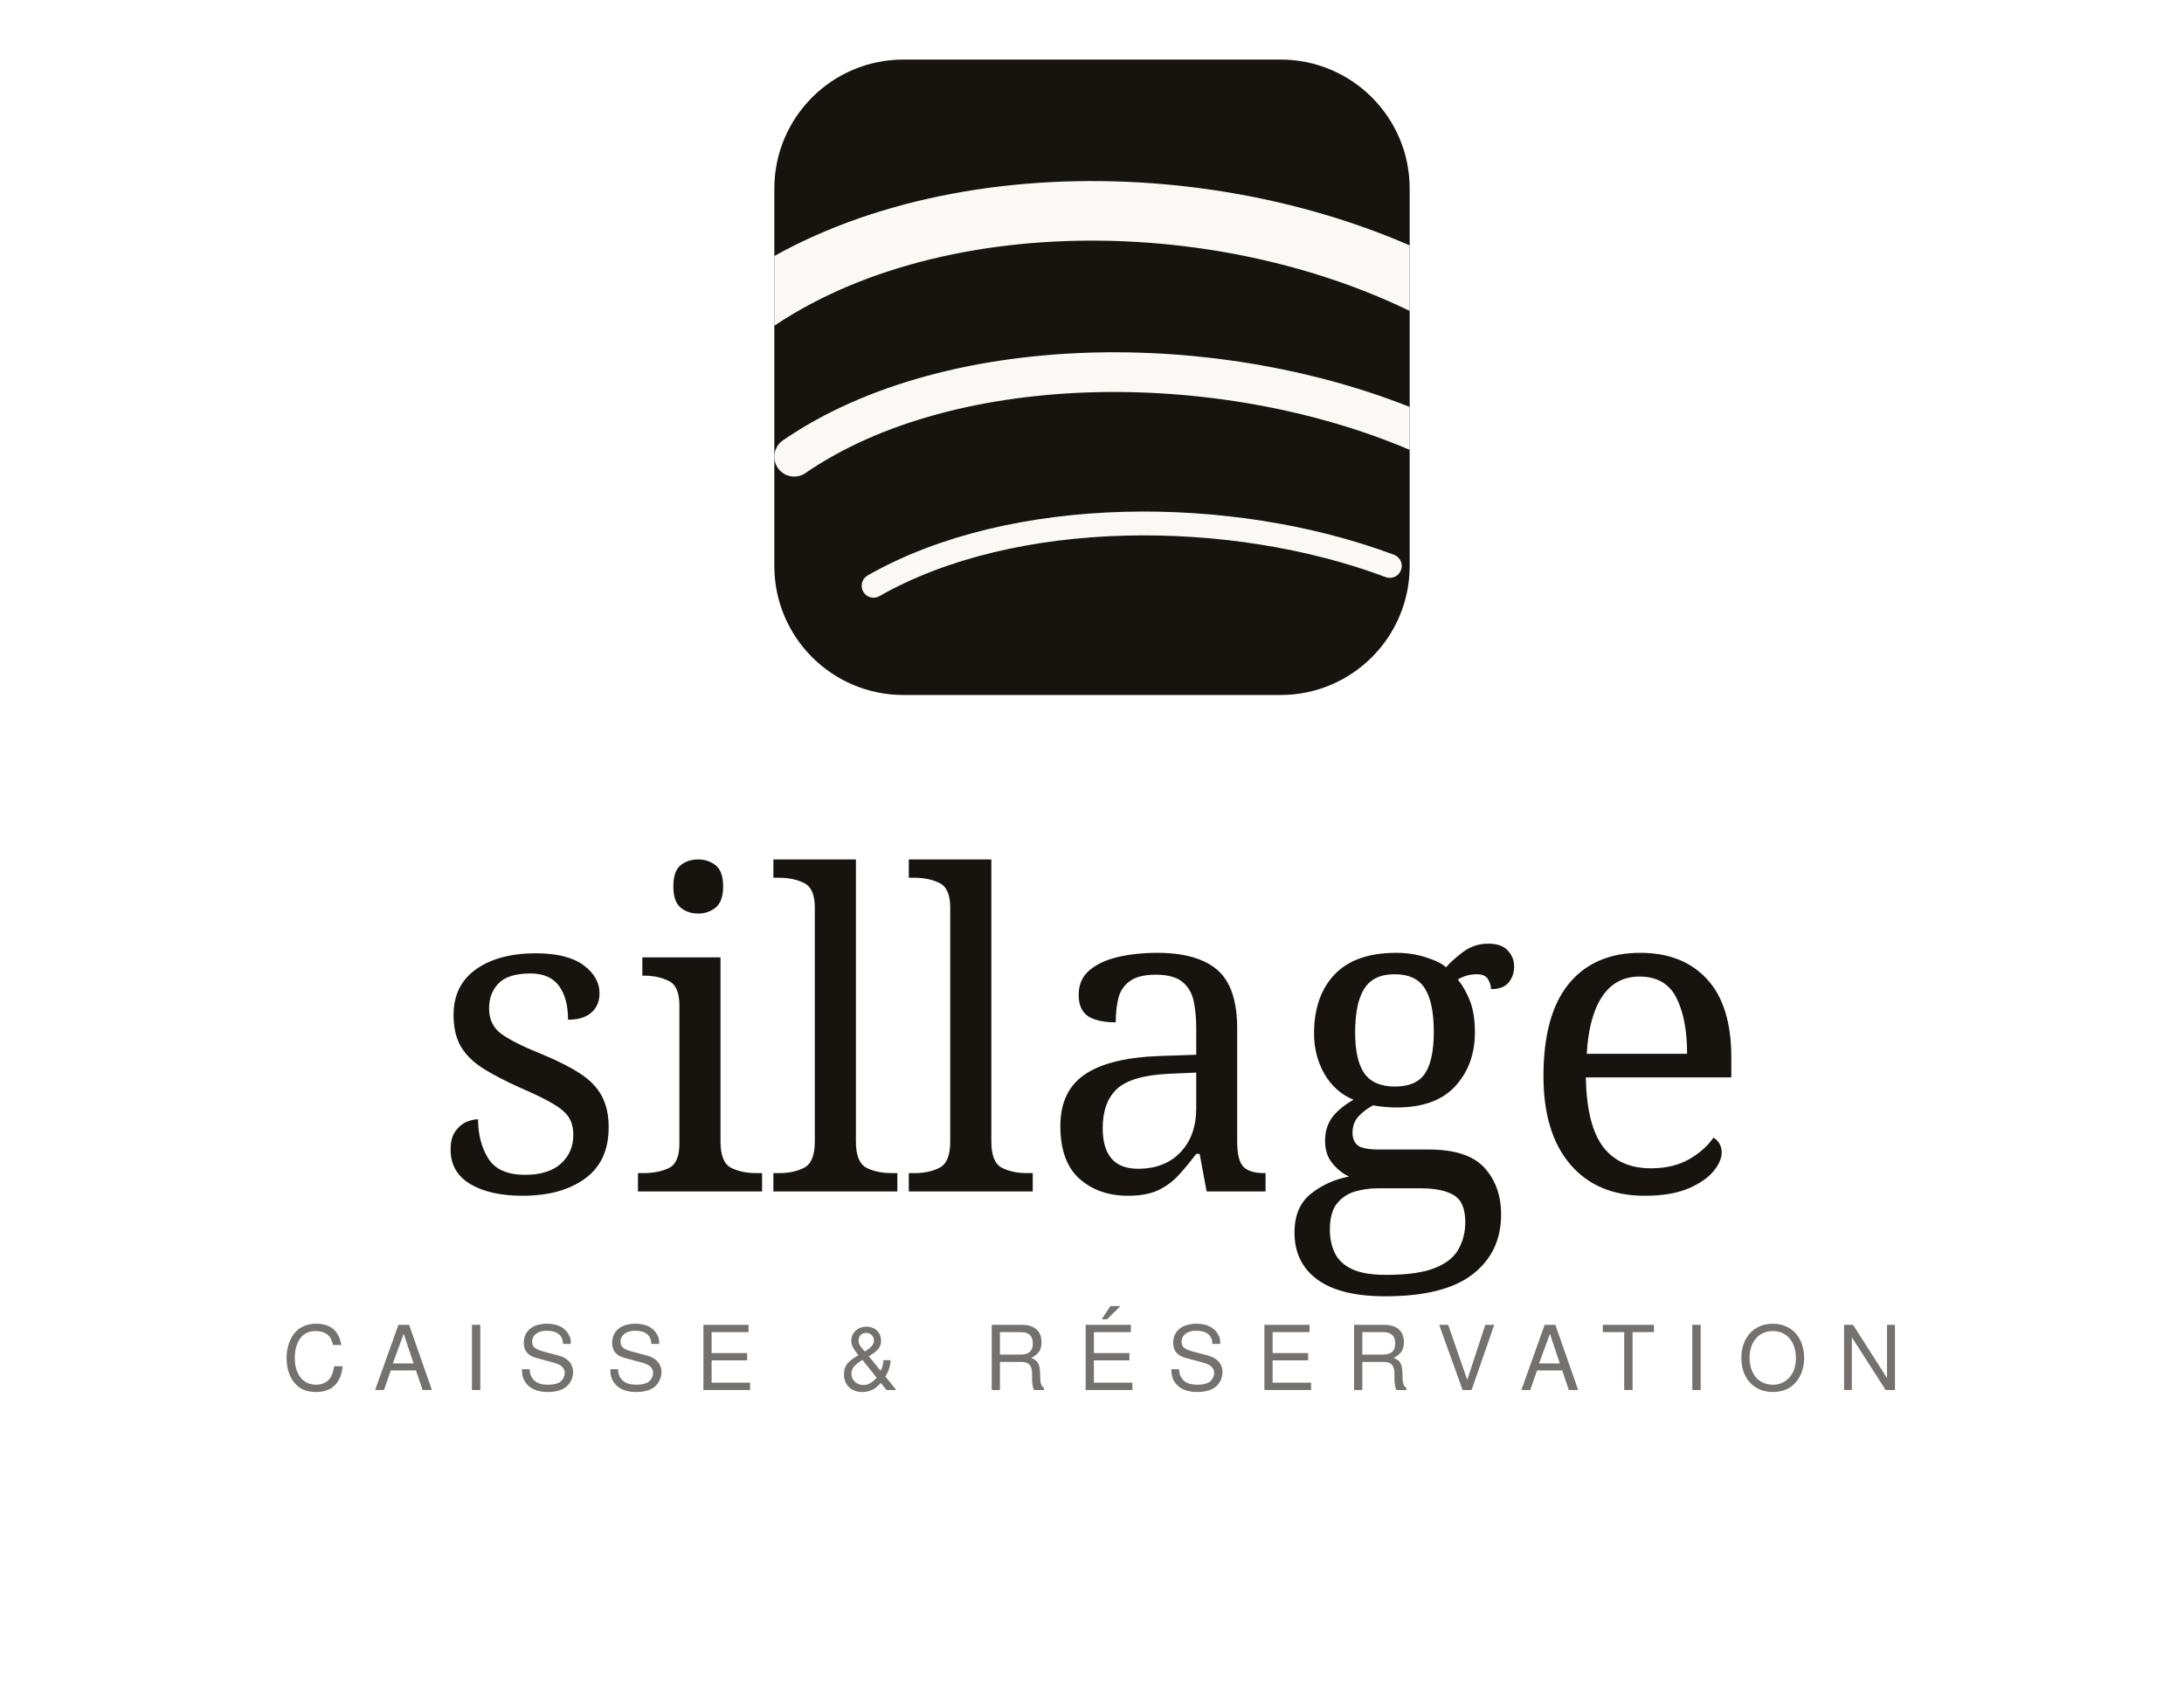
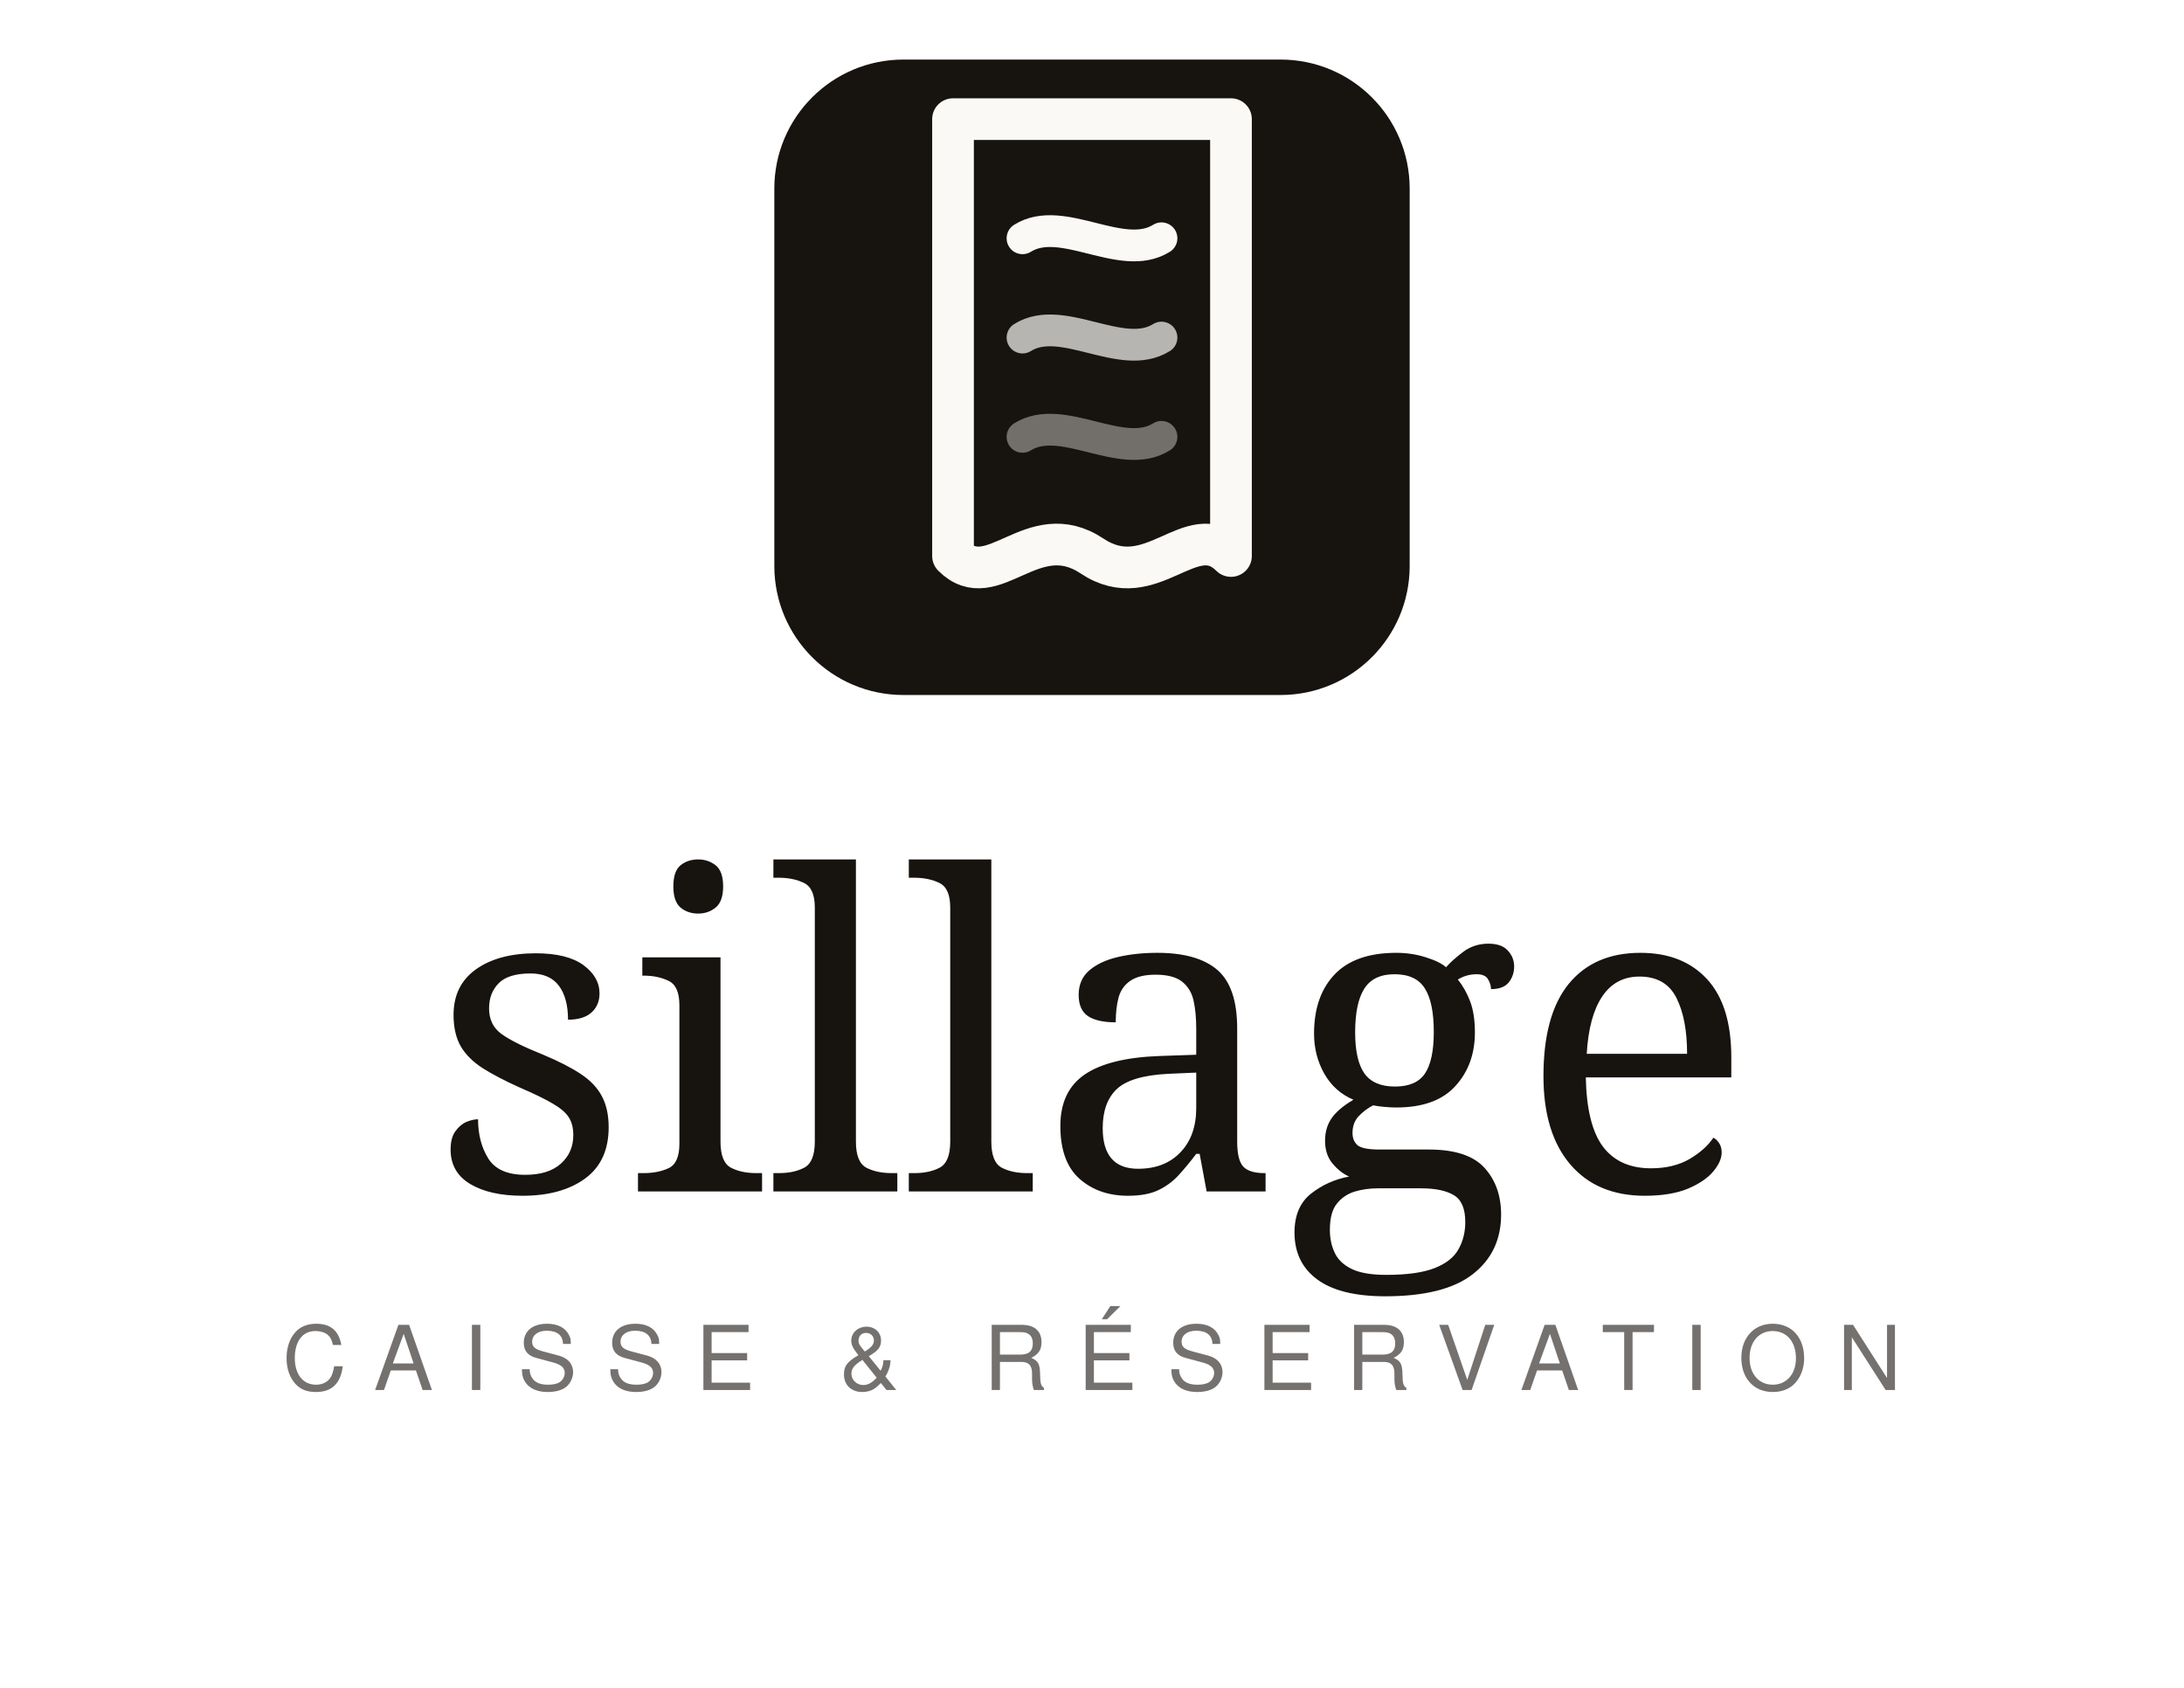
<svg xmlns="http://www.w3.org/2000/svg" viewBox="0 0 220 170" width="220" height="170">
-   <defs>
-     <clipPath id="v1">
-       <rect x="78" y="6" width="64" height="64" rx="13" ry="13" />
-     </clipPath>
-   </defs>
-   <g clip-path="url(#v1)">
-     <rect x="78" y="6" width="64" height="64" rx="13" ry="13" fill="#17130F" />
-     <g transform="translate(78 6)" fill="none" stroke="#FBF9F6" stroke-linecap="round">
-       <path d="M-4 26 C14 12, 46 12, 68 24" stroke-width="6" />
-       <path d="M2 40 C18 29, 46 29, 66 38" stroke-width="4" />
-       <path d="M10 53 C24 45, 46 45, 62 51" stroke-width="2.4" />
-     </g>
+   <rect x="78" y="6" width="64" height="64" rx="13" ry="13" fill="#17130F" />
+   <g transform="translate(78 6)" fill="none" stroke="#FBF9F6">
+     <path d="M18 6 H46 V50 C42 46, 38 54, 32 50 C26 46, 22 54, 18 50 Z" stroke-width="4.2" stroke-linejoin="round" />
+     <path d="M25 18 C29 15.5, 35 20.5, 39 18" stroke-width="3.2" stroke-linecap="round" />
+     <path d="M25 28 C29 25.5, 35 30.5, 39 28" stroke-width="3.2" stroke-linecap="round" opacity="0.7" />
+     <path d="M25 38 C29 35.5, 35 40.5, 39 38" stroke-width="3.2" stroke-linecap="round" opacity="0.4" />
  </g>
  <text x="110" y="120" text-anchor="middle" font-family="Cormorant Garamond, Garamond, serif" font-size="44" font-weight="500" fill="#17130F">sillage</text>
  <text x="110" y="140" text-anchor="middle" font-family="Jost, Helvetica, sans-serif" font-size="9" letter-spacing="3" fill="#17130F" opacity="0.6">CAISSE &amp; RÉSERVATION</text>
</svg>
